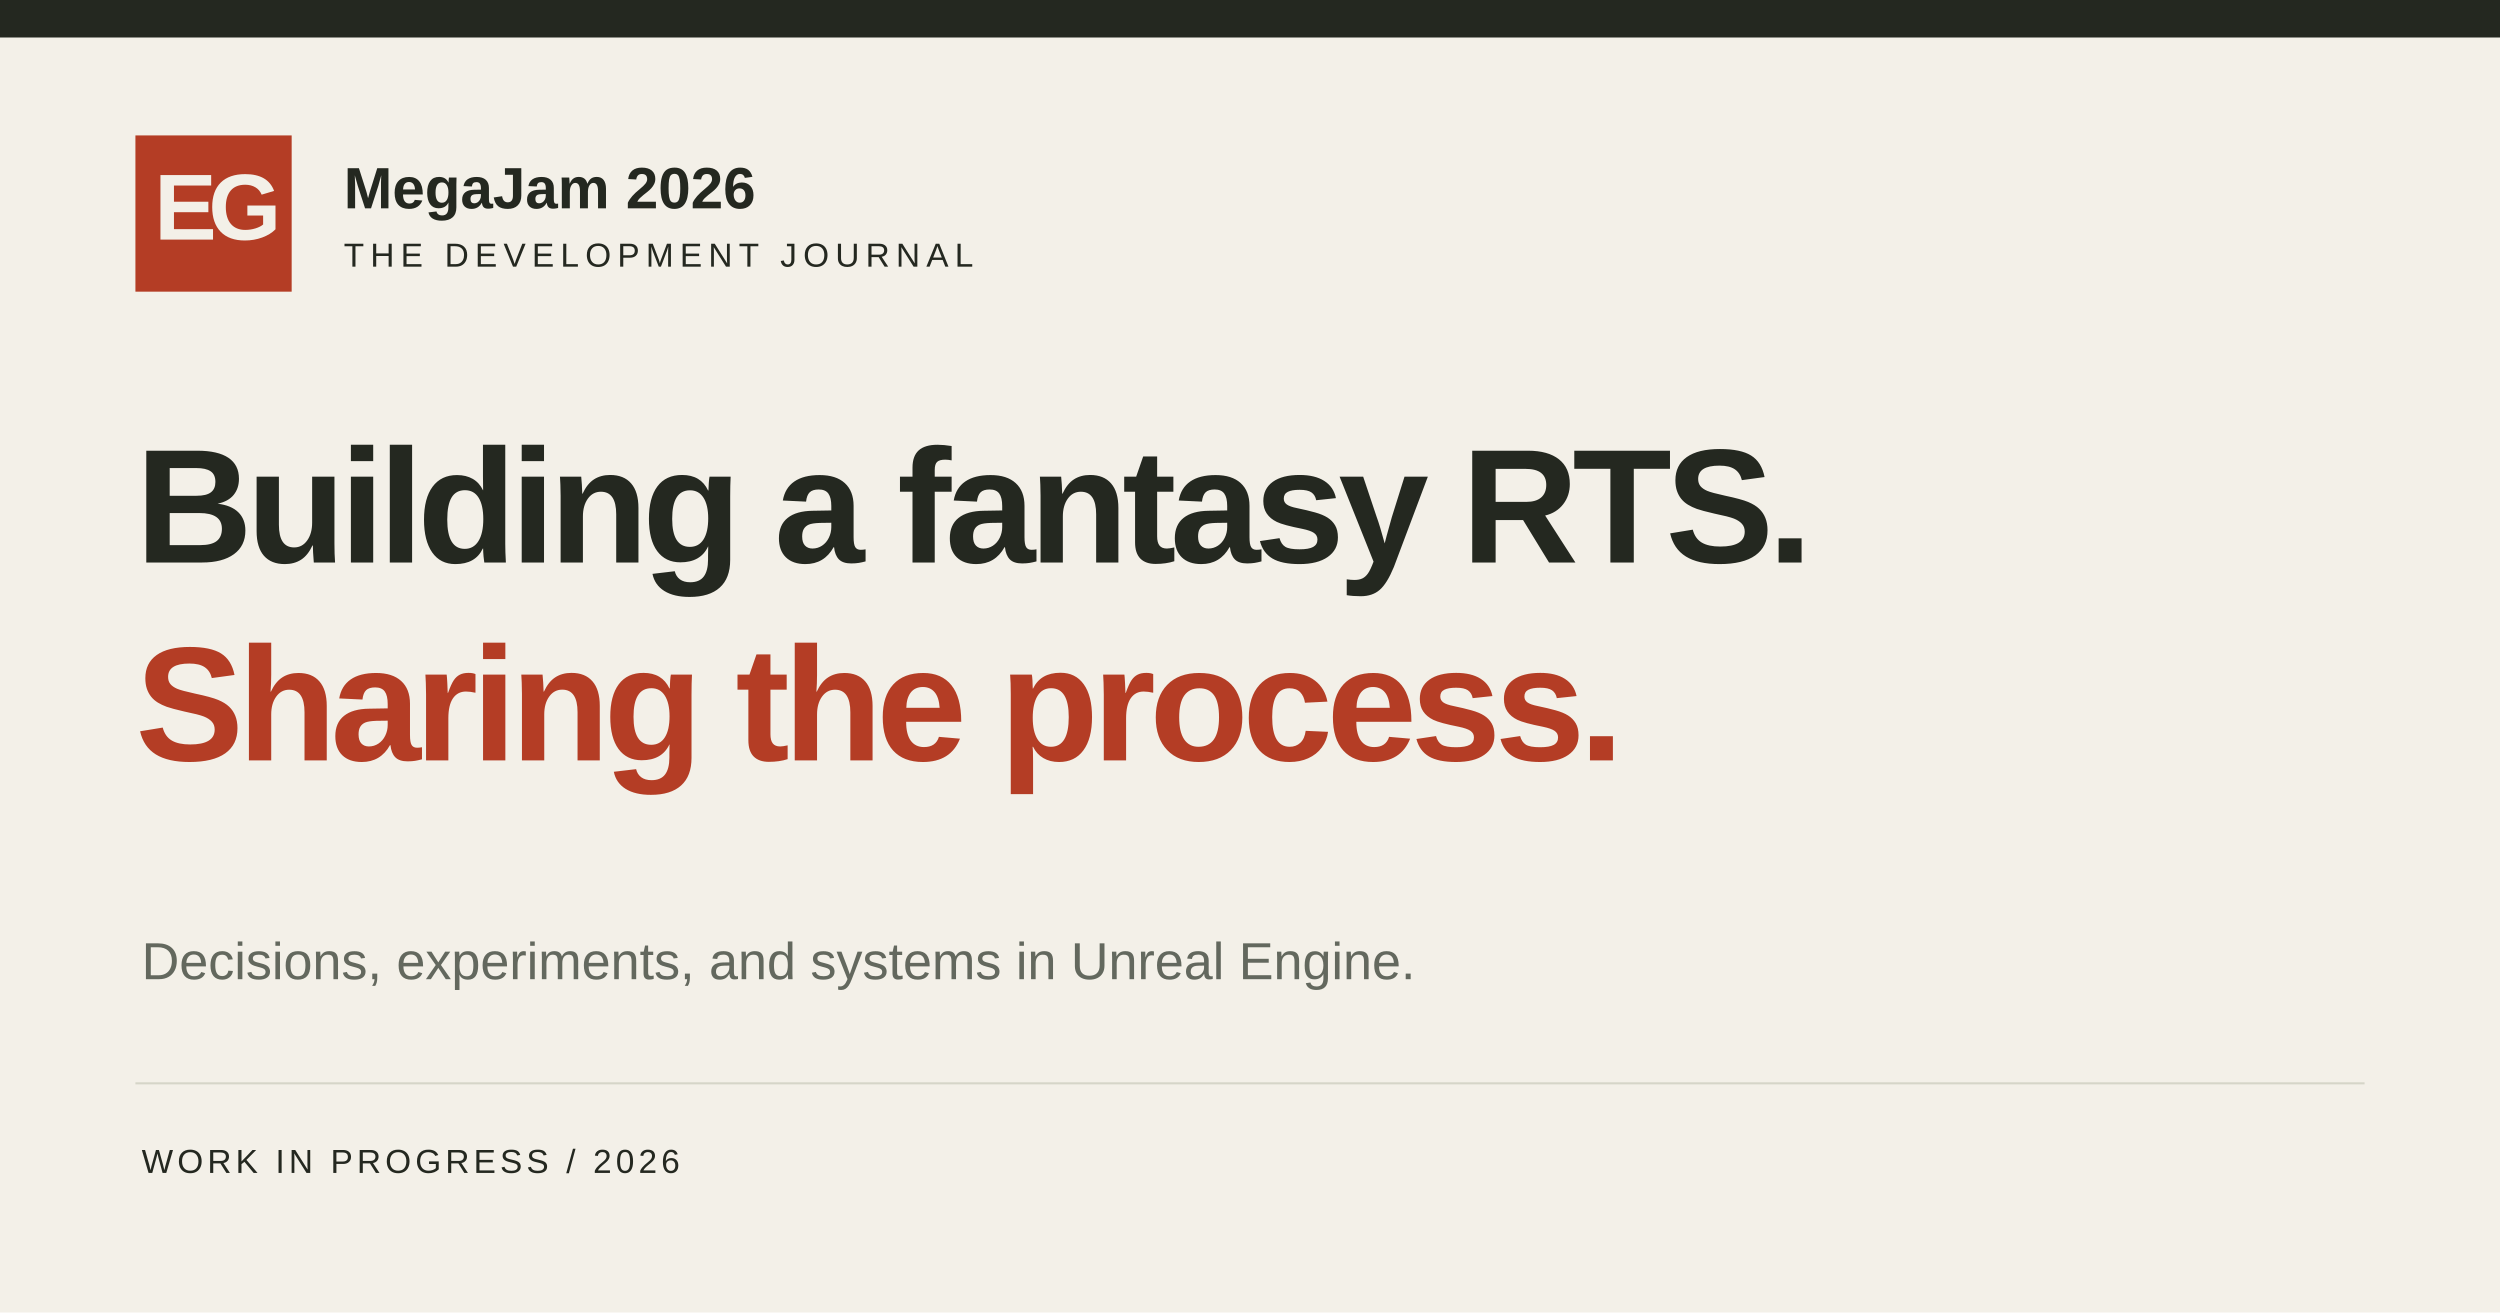
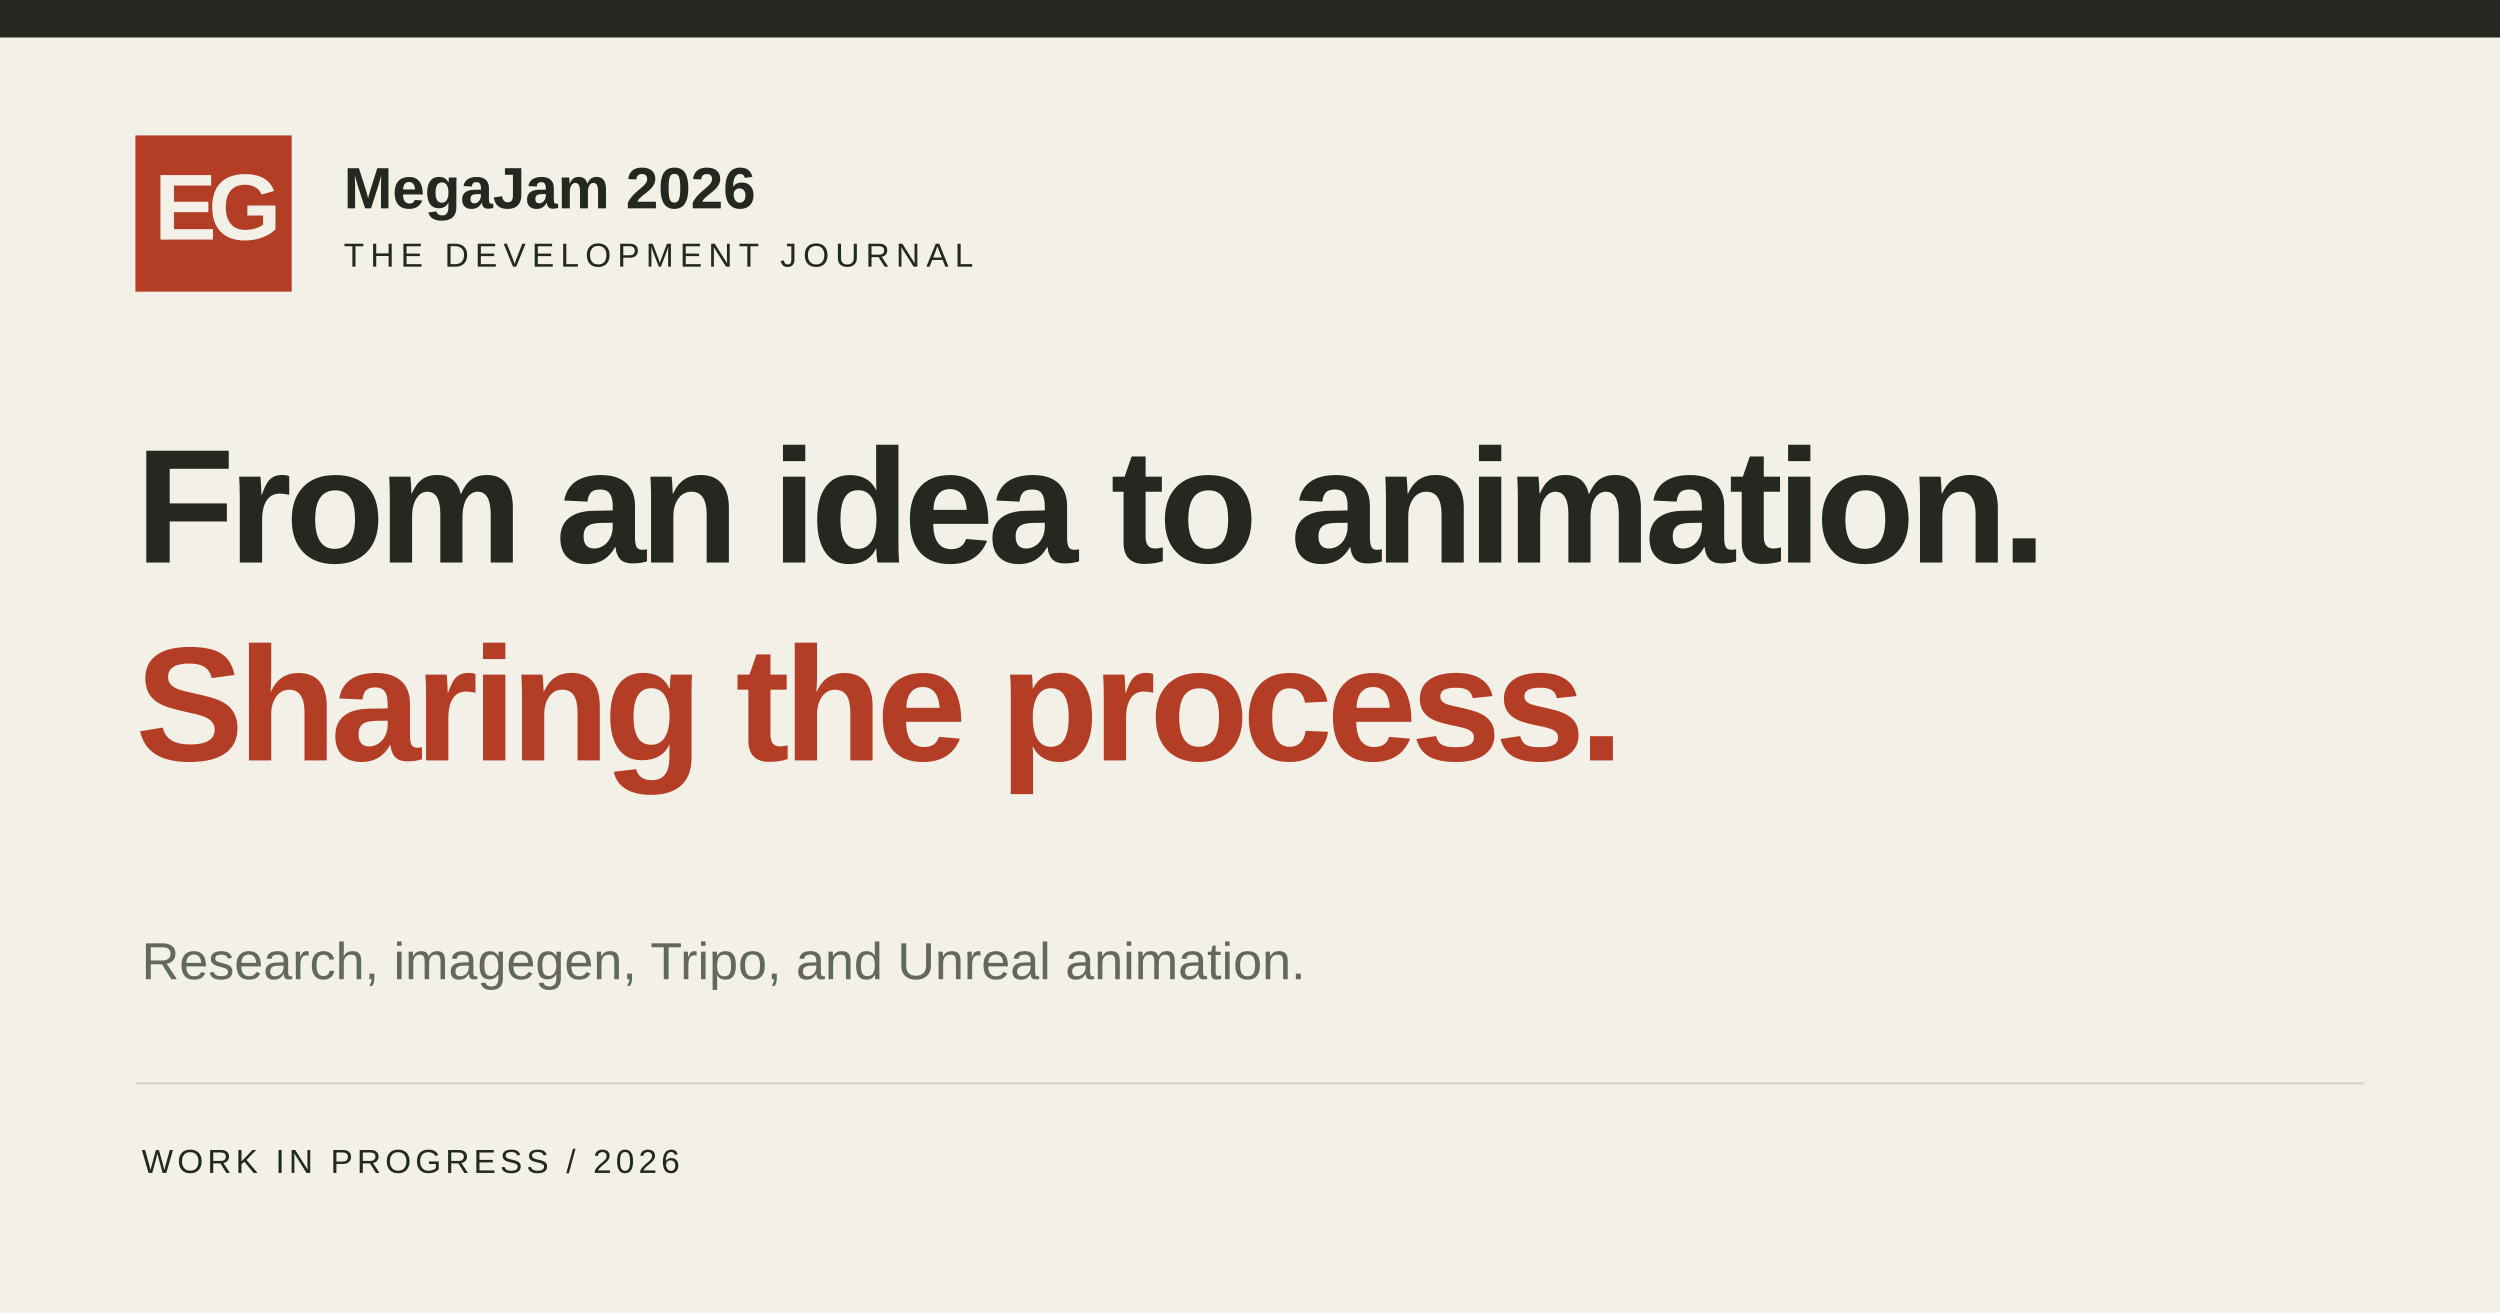
<svg xmlns="http://www.w3.org/2000/svg" width="1200" height="630" viewBox="0 0 1200 630">
  <rect width="1200" height="630" fill="#f3f0e8" />
  <rect width="1200" height="18" fill="#242820" />
  <rect x="65" y="65" width="75" height="75" fill="#b43d25" />
  <text x="74" y="115" font-family="Arial,sans-serif" font-size="45" font-weight="bold" fill="#f3f0e8" letter-spacing="-4">EG</text>
  <g font-family="Arial,sans-serif" fill="#242820">
    <text x="165" y="100" font-size="28" font-weight="bold">MegaJam 2026</text>
    <text x="165" y="128" font-size="16" letter-spacing="3">THE DEVELOPMENT JOURNAL</text>
-     <text x="65" y="270" font-size="78" font-weight="bold" letter-spacing="-3">Building a fantasy RTS.</text>
+     <text x="65" y="270" font-size="78" font-weight="bold" letter-spacing="-3">From an idea to animation.</text>
    <text x="65" y="365" font-size="78" font-weight="bold" letter-spacing="-3" fill="#b43d25">Sharing the process.</text>
-     <text x="68" y="470" font-size="25" fill="#63685e">Decisions, experiments, and systems in Unreal Engine.</text>
+     <text x="68" y="470" font-size="25" fill="#63685e">Research, imagegen, Tripo, and Unreal animation.</text>
    <path d="M65 520h1070" stroke="#d5d5c8" />
    <text x="68" y="563" font-size="16" letter-spacing="2">WORK IN PROGRESS / 2026</text>
  </g>
</svg>
